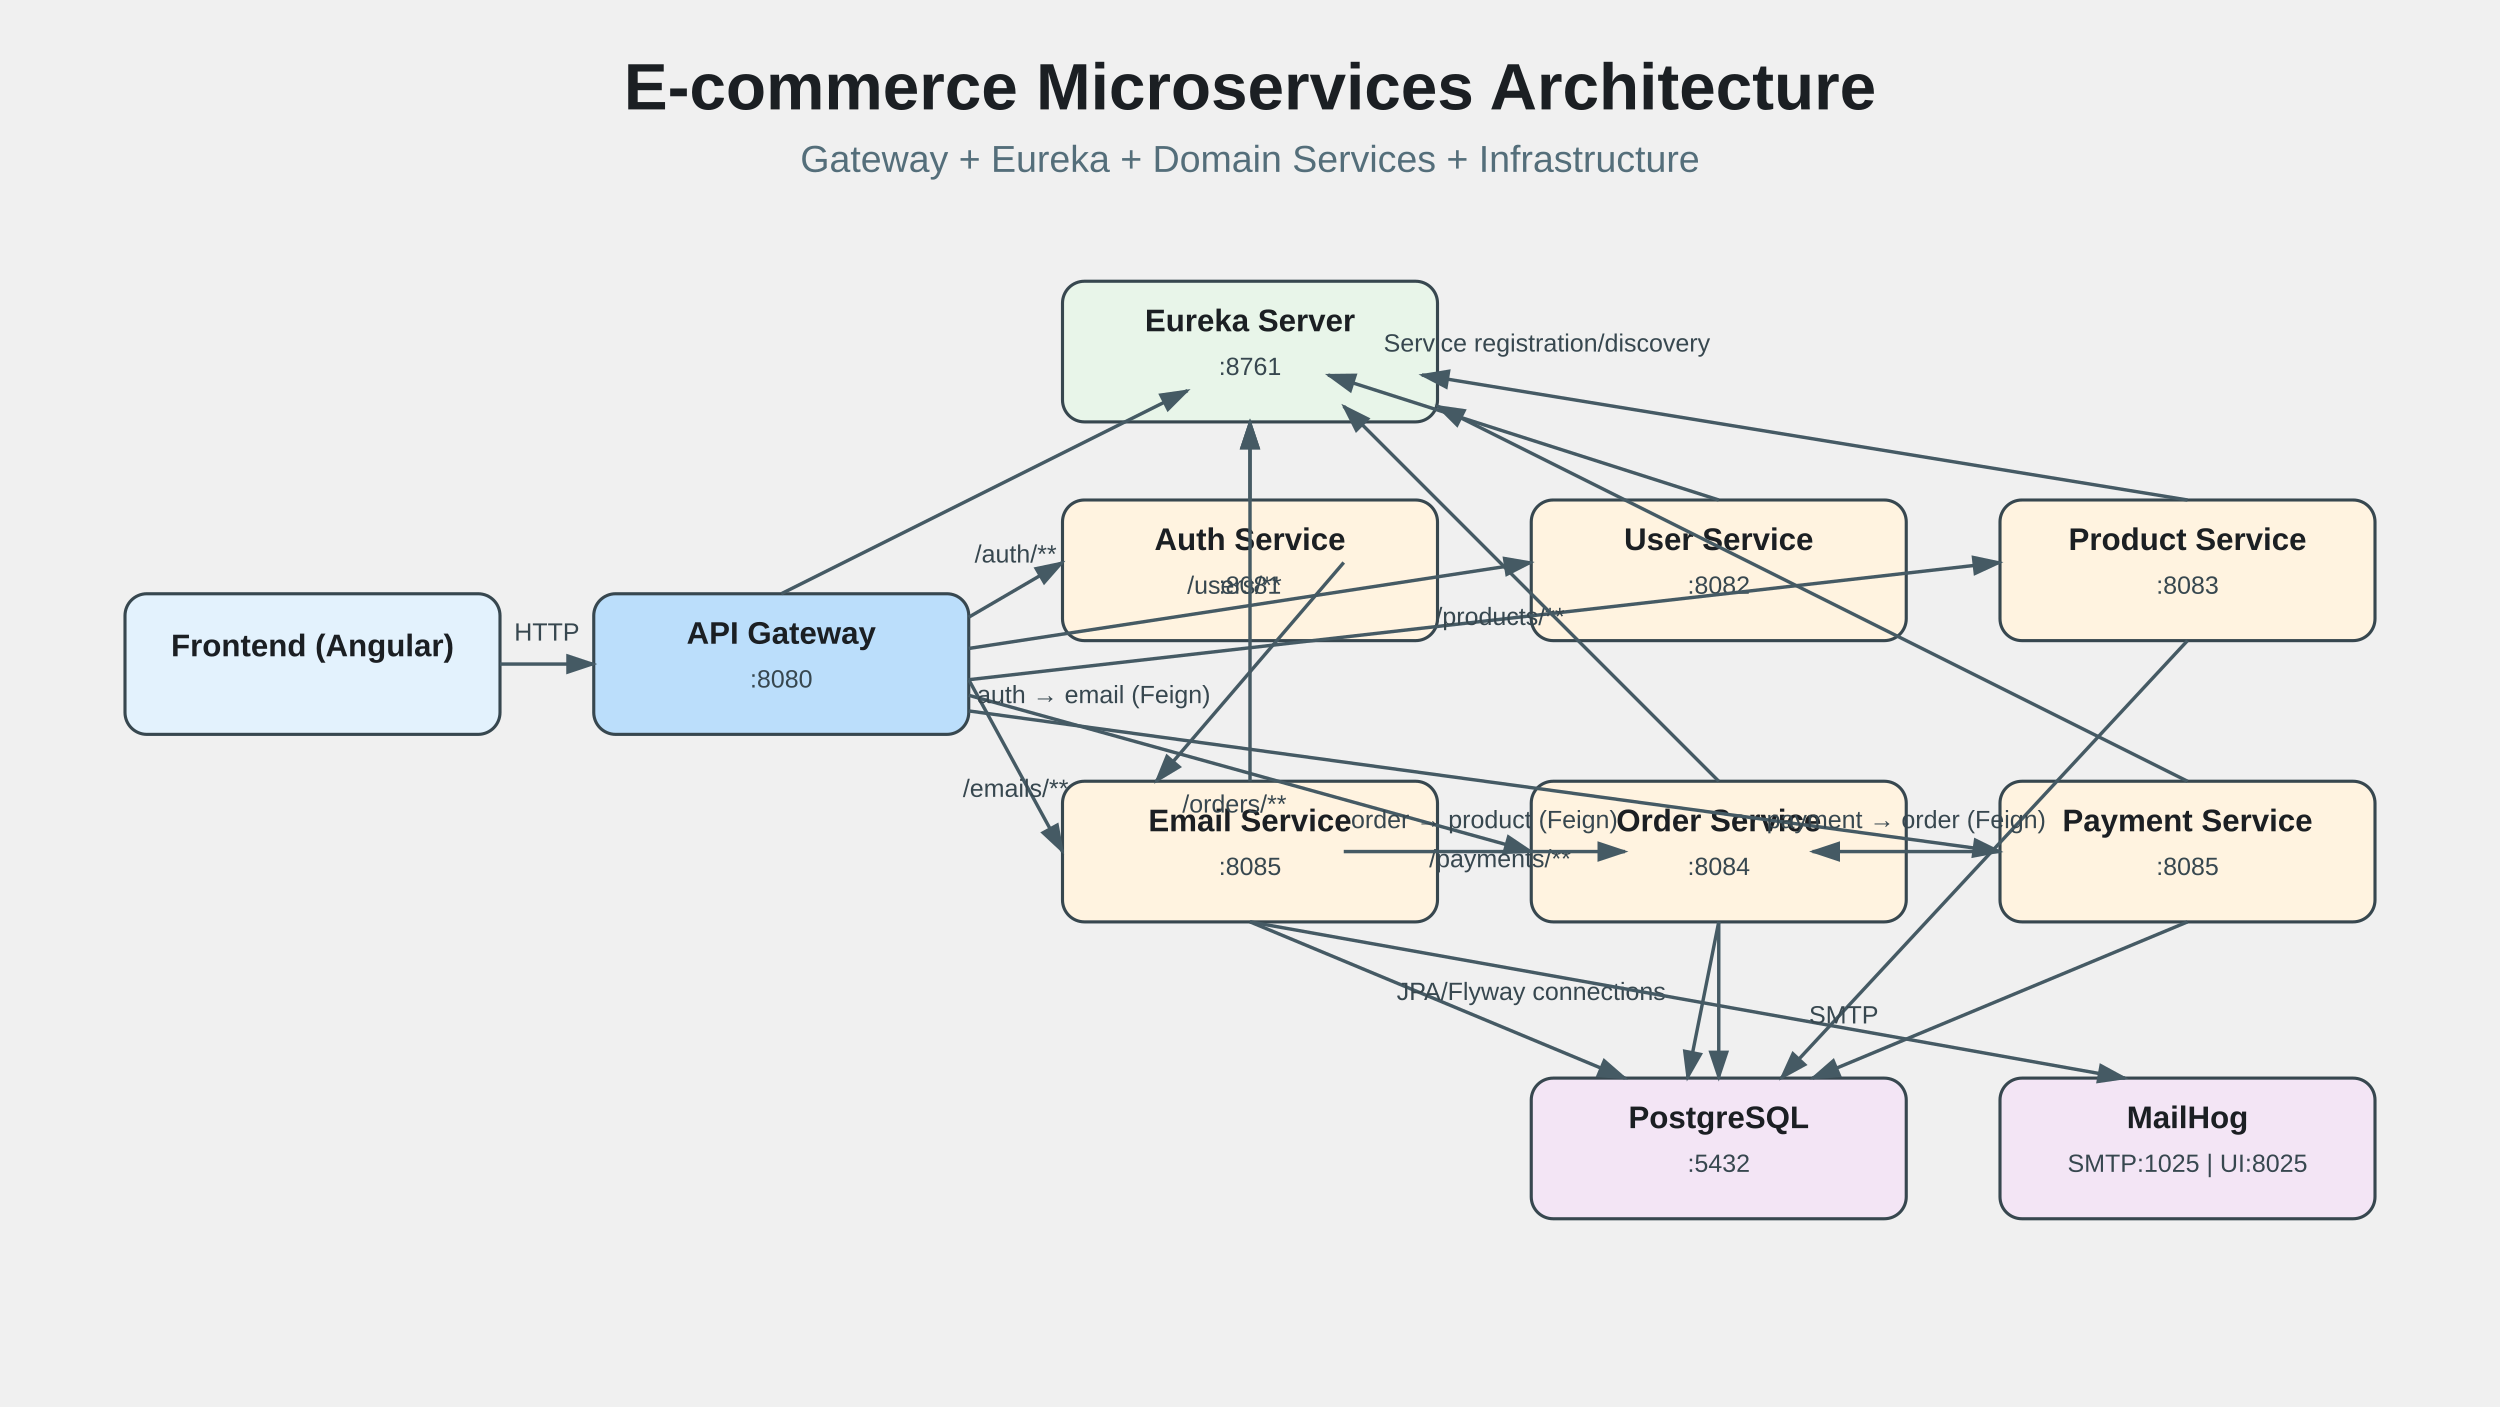
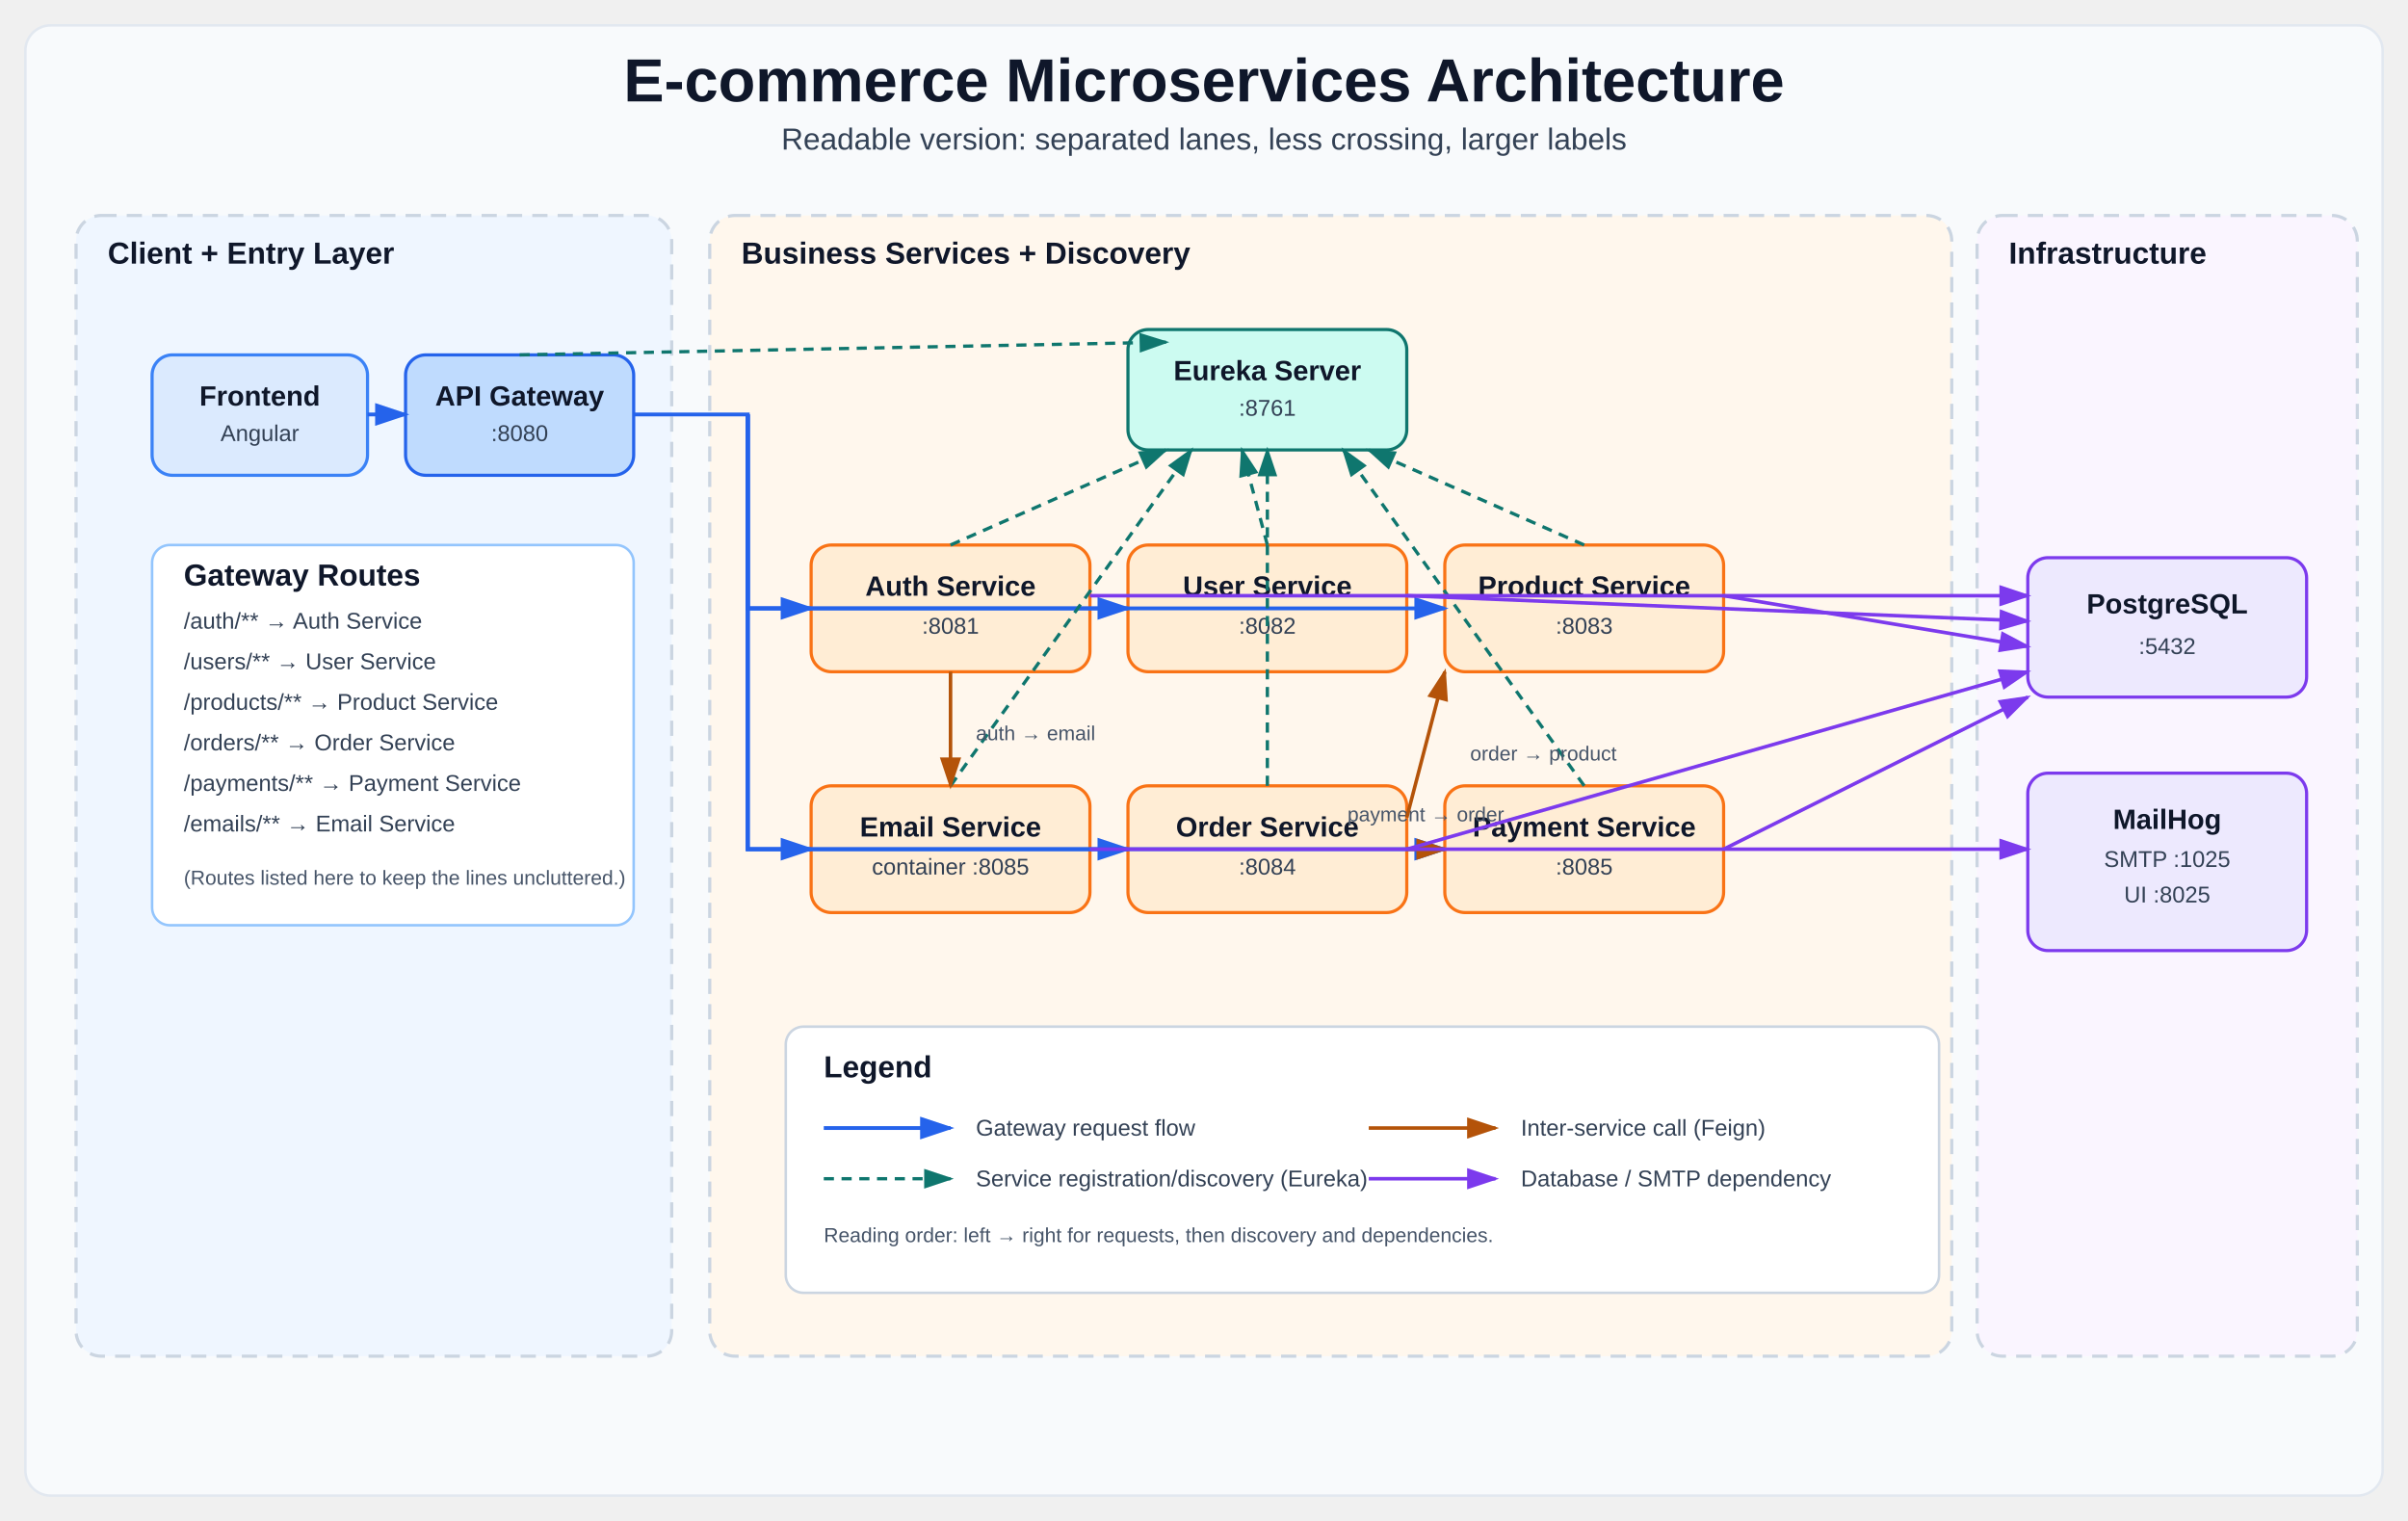
- <svg xmlns="http://www.w3.org/2000/svg" width="1600" height="900" viewBox="0 0 1600 900">
+ <svg xmlns="http://www.w3.org/2000/svg" width="1900" height="1200" viewBox="0 0 1900 1200">
  <defs>
    <style>
-       .title { font: 700 42px Arial, sans-serif; fill: #1b1f23; }
-       .subtitle { font: 24px Arial, sans-serif; fill: #546e7a; }
-       .label { font: 700 20px Arial, sans-serif; fill: #1b1f23; }
-       .small { font: 16px Arial, sans-serif; fill: #37474f; }
-       .box { stroke: #37474f; stroke-width: 2; rx: 14; ry: 14; }
-       .line { stroke: #455a64; stroke-width: 2.2; fill: none; marker-end: url(#arrow); }
+       .title { font: 700 48px Arial, sans-serif; fill: #0f172a; }
+       .subtitle { font: 24px Arial, sans-serif; fill: #334155; }
+       .section { font: 700 24px Arial, sans-serif; fill: #0f172a; }
+       .label { font: 700 22px Arial, sans-serif; fill: #0f172a; }
+       .meta { font: 18px Arial, sans-serif; fill: #334155; }
+       .note { font: 16px Arial, sans-serif; fill: #475569; }
+       .box { stroke-width: 2.5; rx: 16; ry: 16; }
+       .lane { stroke: #cbd5e1; stroke-width: 2.5; stroke-dasharray: 12 8; rx: 20; ry: 20; }
+       .route { stroke: #2563eb; stroke-width: 3; fill: none; marker-end: url(#arrowBlue); }
+       .discovery { stroke: #0f766e; stroke-width: 2.6; fill: none; stroke-dasharray: 8 6; marker-end: url(#arrowTeal); }
+       .interservice { stroke: #b45309; stroke-width: 2.8; fill: none; marker-end: url(#arrowOrange); }
+       .infra { stroke: #7c3aed; stroke-width: 2.8; fill: none; marker-end: url(#arrowPurple); }
    </style>
-     <marker id="arrow" markerWidth="10" markerHeight="10" refX="8" refY="3" orient="auto" markerUnits="strokeWidth">
-       <path d="M0,0 L0,6 L9,3 z" fill="#455a64" />
+     <marker id="arrowBlue" markerWidth="11" markerHeight="11" refX="8" refY="3" orient="auto" markerUnits="strokeWidth">
+       <path d="M0,0 L0,6 L9,3 z" fill="#2563eb" />
+     </marker>
+     <marker id="arrowTeal" markerWidth="11" markerHeight="11" refX="8" refY="3" orient="auto" markerUnits="strokeWidth">
+       <path d="M0,0 L0,6 L9,3 z" fill="#0f766e" />
+     </marker>
+     <marker id="arrowOrange" markerWidth="11" markerHeight="11" refX="8" refY="3" orient="auto" markerUnits="strokeWidth">
+       <path d="M0,0 L0,6 L9,3 z" fill="#b45309" />
+     </marker>
+     <marker id="arrowPurple" markerWidth="11" markerHeight="11" refX="8" refY="3" orient="auto" markerUnits="strokeWidth">
+       <path d="M0,0 L0,6 L9,3 z" fill="#7c3aed" />
    </marker>
  </defs>
-   <text x="800" y="70" text-anchor="middle" class="title">E-commerce Microservices Architecture</text>
-   <text x="800" y="110" text-anchor="middle" class="subtitle">Gateway + Eureka + Domain Services + Infrastructure</text>
-   <rect class="box" fill="#e3f2fd" x="80" y="380" width="240" height="90" />
-   <text class="label" x="200" y="420" text-anchor="middle">Frontend (Angular)</text>
-   <rect class="box" fill="#bbdefb" x="380" y="380" width="240" height="90" />
-   <text class="label" x="500" y="412" text-anchor="middle">API Gateway</text>
-   <text class="small" x="500" y="440" text-anchor="middle">:8080</text>
-   <rect class="box" fill="#e8f5e9" x="680" y="180" width="240" height="90" />
-   <text class="label" x="800" y="212" text-anchor="middle">Eureka Server</text>
-   <text class="small" x="800" y="240" text-anchor="middle">:8761</text>
-   <rect class="box" fill="#fff3e0" x="680" y="320" width="240" height="90" />
-   <text class="label" x="800" y="352" text-anchor="middle">Auth Service</text>
-   <text class="small" x="800" y="380" text-anchor="middle">:8081</text>
-   <rect class="box" fill="#fff3e0" x="980" y="320" width="240" height="90" />
-   <text class="label" x="1100" y="352" text-anchor="middle">User Service</text>
-   <text class="small" x="1100" y="380" text-anchor="middle">:8082</text>
-   <rect class="box" fill="#fff3e0" x="1280" y="320" width="240" height="90" />
-   <text class="label" x="1400" y="352" text-anchor="middle">Product Service</text>
-   <text class="small" x="1400" y="380" text-anchor="middle">:8083</text>
-   <rect class="box" fill="#fff3e0" x="980" y="500" width="240" height="90" />
-   <text class="label" x="1100" y="532" text-anchor="middle">Order Service</text>
-   <text class="small" x="1100" y="560" text-anchor="middle">:8084</text>
-   <rect class="box" fill="#fff3e0" x="1280" y="500" width="240" height="90" />
-   <text class="label" x="1400" y="532" text-anchor="middle">Payment Service</text>
-   <text class="small" x="1400" y="560" text-anchor="middle">:8085</text>
-   <rect class="box" fill="#fff3e0" x="680" y="500" width="240" height="90" />
-   <text class="label" x="800" y="532" text-anchor="middle">Email Service</text>
-   <text class="small" x="800" y="560" text-anchor="middle">:8085</text>
-   <rect class="box" fill="#f3e5f5" x="980" y="690" width="240" height="90" />
-   <text class="label" x="1100" y="722" text-anchor="middle">PostgreSQL</text>
-   <text class="small" x="1100" y="750" text-anchor="middle">:5432</text>
-   <rect class="box" fill="#f3e5f5" x="1280" y="690" width="240" height="90" />
-   <text class="label" x="1400" y="722" text-anchor="middle">MailHog</text>
-   <text class="small" x="1400" y="750" text-anchor="middle">SMTP:1025 | UI:8025</text>
-   <path class="line" d="M320 425 L380 425" />
-   <text class="small" x="350" y="410" text-anchor="middle">HTTP</text>
-   <path class="line" d="M620 395 L680 360" />
-   <text class="small" x="650" y="360" text-anchor="middle">/auth/**</text>
-   <path class="line" d="M620 415 L980 360" />
-   <text class="small" x="790" y="380" text-anchor="middle">/users/**</text>
-   <path class="line" d="M620 435 L1280 360" />
-   <text class="small" x="960" y="400" text-anchor="middle">/products/**</text>
-   <path class="line" d="M620 445 L980 545" />
-   <text class="small" x="790" y="520" text-anchor="middle">/orders/**</text>
-   <path class="line" d="M620 455 L1280 545" />
-   <text class="small" x="960" y="555" text-anchor="middle">/payments/**</text>
-   <path class="line" d="M620 435 L680 545" />
-   <text class="small" x="650" y="510" text-anchor="middle">/emails/**</text>
-   <path class="line" d="M800 320 L800 270" />
-   <path class="line" d="M1100 320 L850 240" />
-   <path class="line" d="M1400 320 L910 240" />
-   <path class="line" d="M1100 500 L860 260" />
-   <path class="line" d="M1400 500 L920 260" />
-   <path class="line" d="M800 500 L800 270" />
-   <path class="line" d="M500 380 L760 250" />
-   <text class="small" x="990" y="225" text-anchor="middle">Service registration/discovery</text>
-   <path class="line" d="M800 590 L1040 690" />
-   <path class="line" d="M1100 590 L1100 690" />
-   <path class="line" d="M1400 410 L1140 690" />
-   <path class="line" d="M1100 590 L1080 690" />
-   <path class="line" d="M1400 590 L1160 690" />
-   <text class="small" x="980" y="640" text-anchor="middle">JPA/Flyway connections</text>
-   <path class="line" d="M800 590 L1360 690" />
-   <text class="small" x="1180" y="655" text-anchor="middle">SMTP</text>
-   <path class="line" d="M860 545 L1040 545" />
-   <text class="small" x="950" y="530" text-anchor="middle">order → product (Feign)</text>
-   <path class="line" d="M1280 545 L1160 545" />
-   <text class="small" x="1220" y="530" text-anchor="middle">payment → order (Feign)</text>
-   <path class="line" d="M860 360 L740 500" />
-   <text class="small" x="700" y="450" text-anchor="middle">auth → email (Feign)</text>
+   <rect x="20" y="20" width="1860" height="1160" fill="#f8fafc" stroke="#e2e8f0" stroke-width="2" rx="20" />
+   <text x="950" y="80" text-anchor="middle" class="title">E-commerce Microservices Architecture</text>
+   <text x="950" y="118" text-anchor="middle" class="subtitle">Readable version: separated lanes, less crossing, larger labels</text>
+   <rect class="lane" x="60" y="170" width="470" height="900" fill="#eff6ff" />
+   <text x="85" y="208" class="section">Client + Entry Layer</text>
+   <rect class="lane" x="560" y="170" width="980" height="900" fill="#fff7ed" />
+   <text x="585" y="208" class="section">Business Services + Discovery</text>
+   <rect class="lane" x="1560" y="170" width="300" height="900" fill="#faf5ff" />
+   <text x="1585" y="208" class="section">Infrastructure</text>
+   <rect class="box" fill="#dbeafe" stroke="#3b82f6" x="120" y="280" width="170" height="95" />
+   <text x="205" y="320" text-anchor="middle" class="label">Frontend</text>
+   <text x="205" y="348" text-anchor="middle" class="meta">Angular</text>
+   <rect class="box" fill="#bfdbfe" stroke="#2563eb" x="320" y="280" width="180" height="95" />
+   <text x="410" y="320" text-anchor="middle" class="label">API Gateway</text>
+   <text x="410" y="348" text-anchor="middle" class="meta">:8080</text>
+   <rect class="box" fill="#ccfbf1" stroke="#0f766e" x="890" y="260" width="220" height="95" />
+   <text x="1000" y="300" text-anchor="middle" class="label">Eureka Server</text>
+   <text x="1000" y="328" text-anchor="middle" class="meta">:8761</text>
+   <rect class="box" fill="#ffedd5" stroke="#f97316" x="640" y="430" width="220" height="100" />
+   <text x="750" y="470" text-anchor="middle" class="label">Auth Service</text>
+   <text x="750" y="500" text-anchor="middle" class="meta">:8081</text>
+   <rect class="box" fill="#ffedd5" stroke="#f97316" x="890" y="430" width="220" height="100" />
+   <text x="1000" y="470" text-anchor="middle" class="label">User Service</text>
+   <text x="1000" y="500" text-anchor="middle" class="meta">:8082</text>
+   <rect class="box" fill="#ffedd5" stroke="#f97316" x="1140" y="430" width="220" height="100" />
+   <text x="1250" y="470" text-anchor="middle" class="label">Product Service</text>
+   <text x="1250" y="500" text-anchor="middle" class="meta">:8083</text>
+   <rect class="box" fill="#ffedd5" stroke="#f97316" x="640" y="620" width="220" height="100" />
+   <text x="750" y="660" text-anchor="middle" class="label">Email Service</text>
+   <text x="750" y="690" text-anchor="middle" class="meta">container :8085</text>
+   <rect class="box" fill="#ffedd5" stroke="#f97316" x="890" y="620" width="220" height="100" />
+   <text x="1000" y="660" text-anchor="middle" class="label">Order Service</text>
+   <text x="1000" y="690" text-anchor="middle" class="meta">:8084</text>
+   <rect class="box" fill="#ffedd5" stroke="#f97316" x="1140" y="620" width="220" height="100" />
+   <text x="1250" y="660" text-anchor="middle" class="label">Payment Service</text>
+   <text x="1250" y="690" text-anchor="middle" class="meta">:8085</text>
+   <rect class="box" fill="#ede9fe" stroke="#7c3aed" x="1600" y="440" width="220" height="110" />
+   <text x="1710" y="484" text-anchor="middle" class="label">PostgreSQL</text>
+   <text x="1710" y="516" text-anchor="middle" class="meta">:5432</text>
+   <rect class="box" fill="#ede9fe" stroke="#7c3aed" x="1600" y="610" width="220" height="140" />
+   <text x="1710" y="654" text-anchor="middle" class="label">MailHog</text>
+   <text x="1710" y="684" text-anchor="middle" class="meta">SMTP :1025</text>
+   <text x="1710" y="712" text-anchor="middle" class="meta">UI :8025</text>
+   <path class="route" d="M290 327 L320 327" />
+   <path class="route" d="M500 327 L590 327 L590 480 L640 480" />
+   <path class="route" d="M590 327 L590 480 L890 480" />
+   <path class="route" d="M590 327 L590 480 L1140 480" />
+   <path class="route" d="M590 327 L590 670 L640 670" />
+   <path class="route" d="M590 327 L590 670 L890 670" />
+   <path class="route" d="M590 327 L590 670 L1140 670" />
+   <rect x="120" y="430" width="380" height="300" fill="#ffffff" stroke="#93c5fd" stroke-width="2" rx="14" />
+   <text x="145" y="462" class="section">Gateway Routes</text>
+   <text x="145" y="496" class="meta">/auth/**      → Auth Service</text>
+   <text x="145" y="528" class="meta">/users/**     → User Service</text>
+   <text x="145" y="560" class="meta">/products/**  → Product Service</text>
+   <text x="145" y="592" class="meta">/orders/**    → Order Service</text>
+   <text x="145" y="624" class="meta">/payments/**  → Payment Service</text>
+   <text x="145" y="656" class="meta">/emails/**    → Email Service</text>
+   <text x="145" y="698" class="note">(Routes listed here to keep the lines uncluttered.)</text>
+   <path class="discovery" d="M410 280 L920 270" />
+   <path class="discovery" d="M750 430 L920 355" />
+   <path class="discovery" d="M1000 430 L980 355" />
+   <path class="discovery" d="M1250 430 L1080 355" />
+   <path class="discovery" d="M750 620 L940 355" />
+   <path class="discovery" d="M1000 620 L1000 355" />
+   <path class="discovery" d="M1250 620 L1060 355" />
+   <path class="interservice" d="M1110 670 L1140 670" />
+   <text x="1125" y="648" text-anchor="middle" class="note">payment → order</text>
+   <path class="interservice" d="M1110 645 L1140 530" />
+   <text x="1160" y="600" class="note">order → product</text>
+   <path class="interservice" d="M750 530 L750 620" />
+   <text x="770" y="584" class="note">auth → email</text>
+   <path class="infra" d="M860 470 L1600 470" />
+   <path class="infra" d="M1110 470 L1600 490" />
+   <path class="infra" d="M1360 470 L1600 510" />
+   <path class="infra" d="M1110 670 L1600 530" />
+   <path class="infra" d="M1360 670 L1600 550" />
+   <path class="infra" d="M860 670 L1600 670" />
+   <rect x="620" y="810" width="910" height="210" fill="#ffffff" stroke="#cbd5e1" stroke-width="2" rx="14" />
+   <text x="650" y="850" class="section">Legend</text>
+   <line x1="650" y1="890" x2="750" y2="890" class="route" />
+   <text x="770" y="896" class="meta">Gateway request flow</text>
+   <line x1="650" y1="930" x2="750" y2="930" class="discovery" />
+   <text x="770" y="936" class="meta">Service registration/discovery (Eureka)</text>
+   <line x1="1080" y1="890" x2="1180" y2="890" class="interservice" />
+   <text x="1200" y="896" class="meta">Inter-service call (Feign)</text>
+   <line x1="1080" y1="930" x2="1180" y2="930" class="infra" />
+   <text x="1200" y="936" class="meta">Database / SMTP dependency</text>
+   <text x="650" y="980" class="note">Reading order: left → right for requests, then discovery and dependencies.</text>
</svg>
